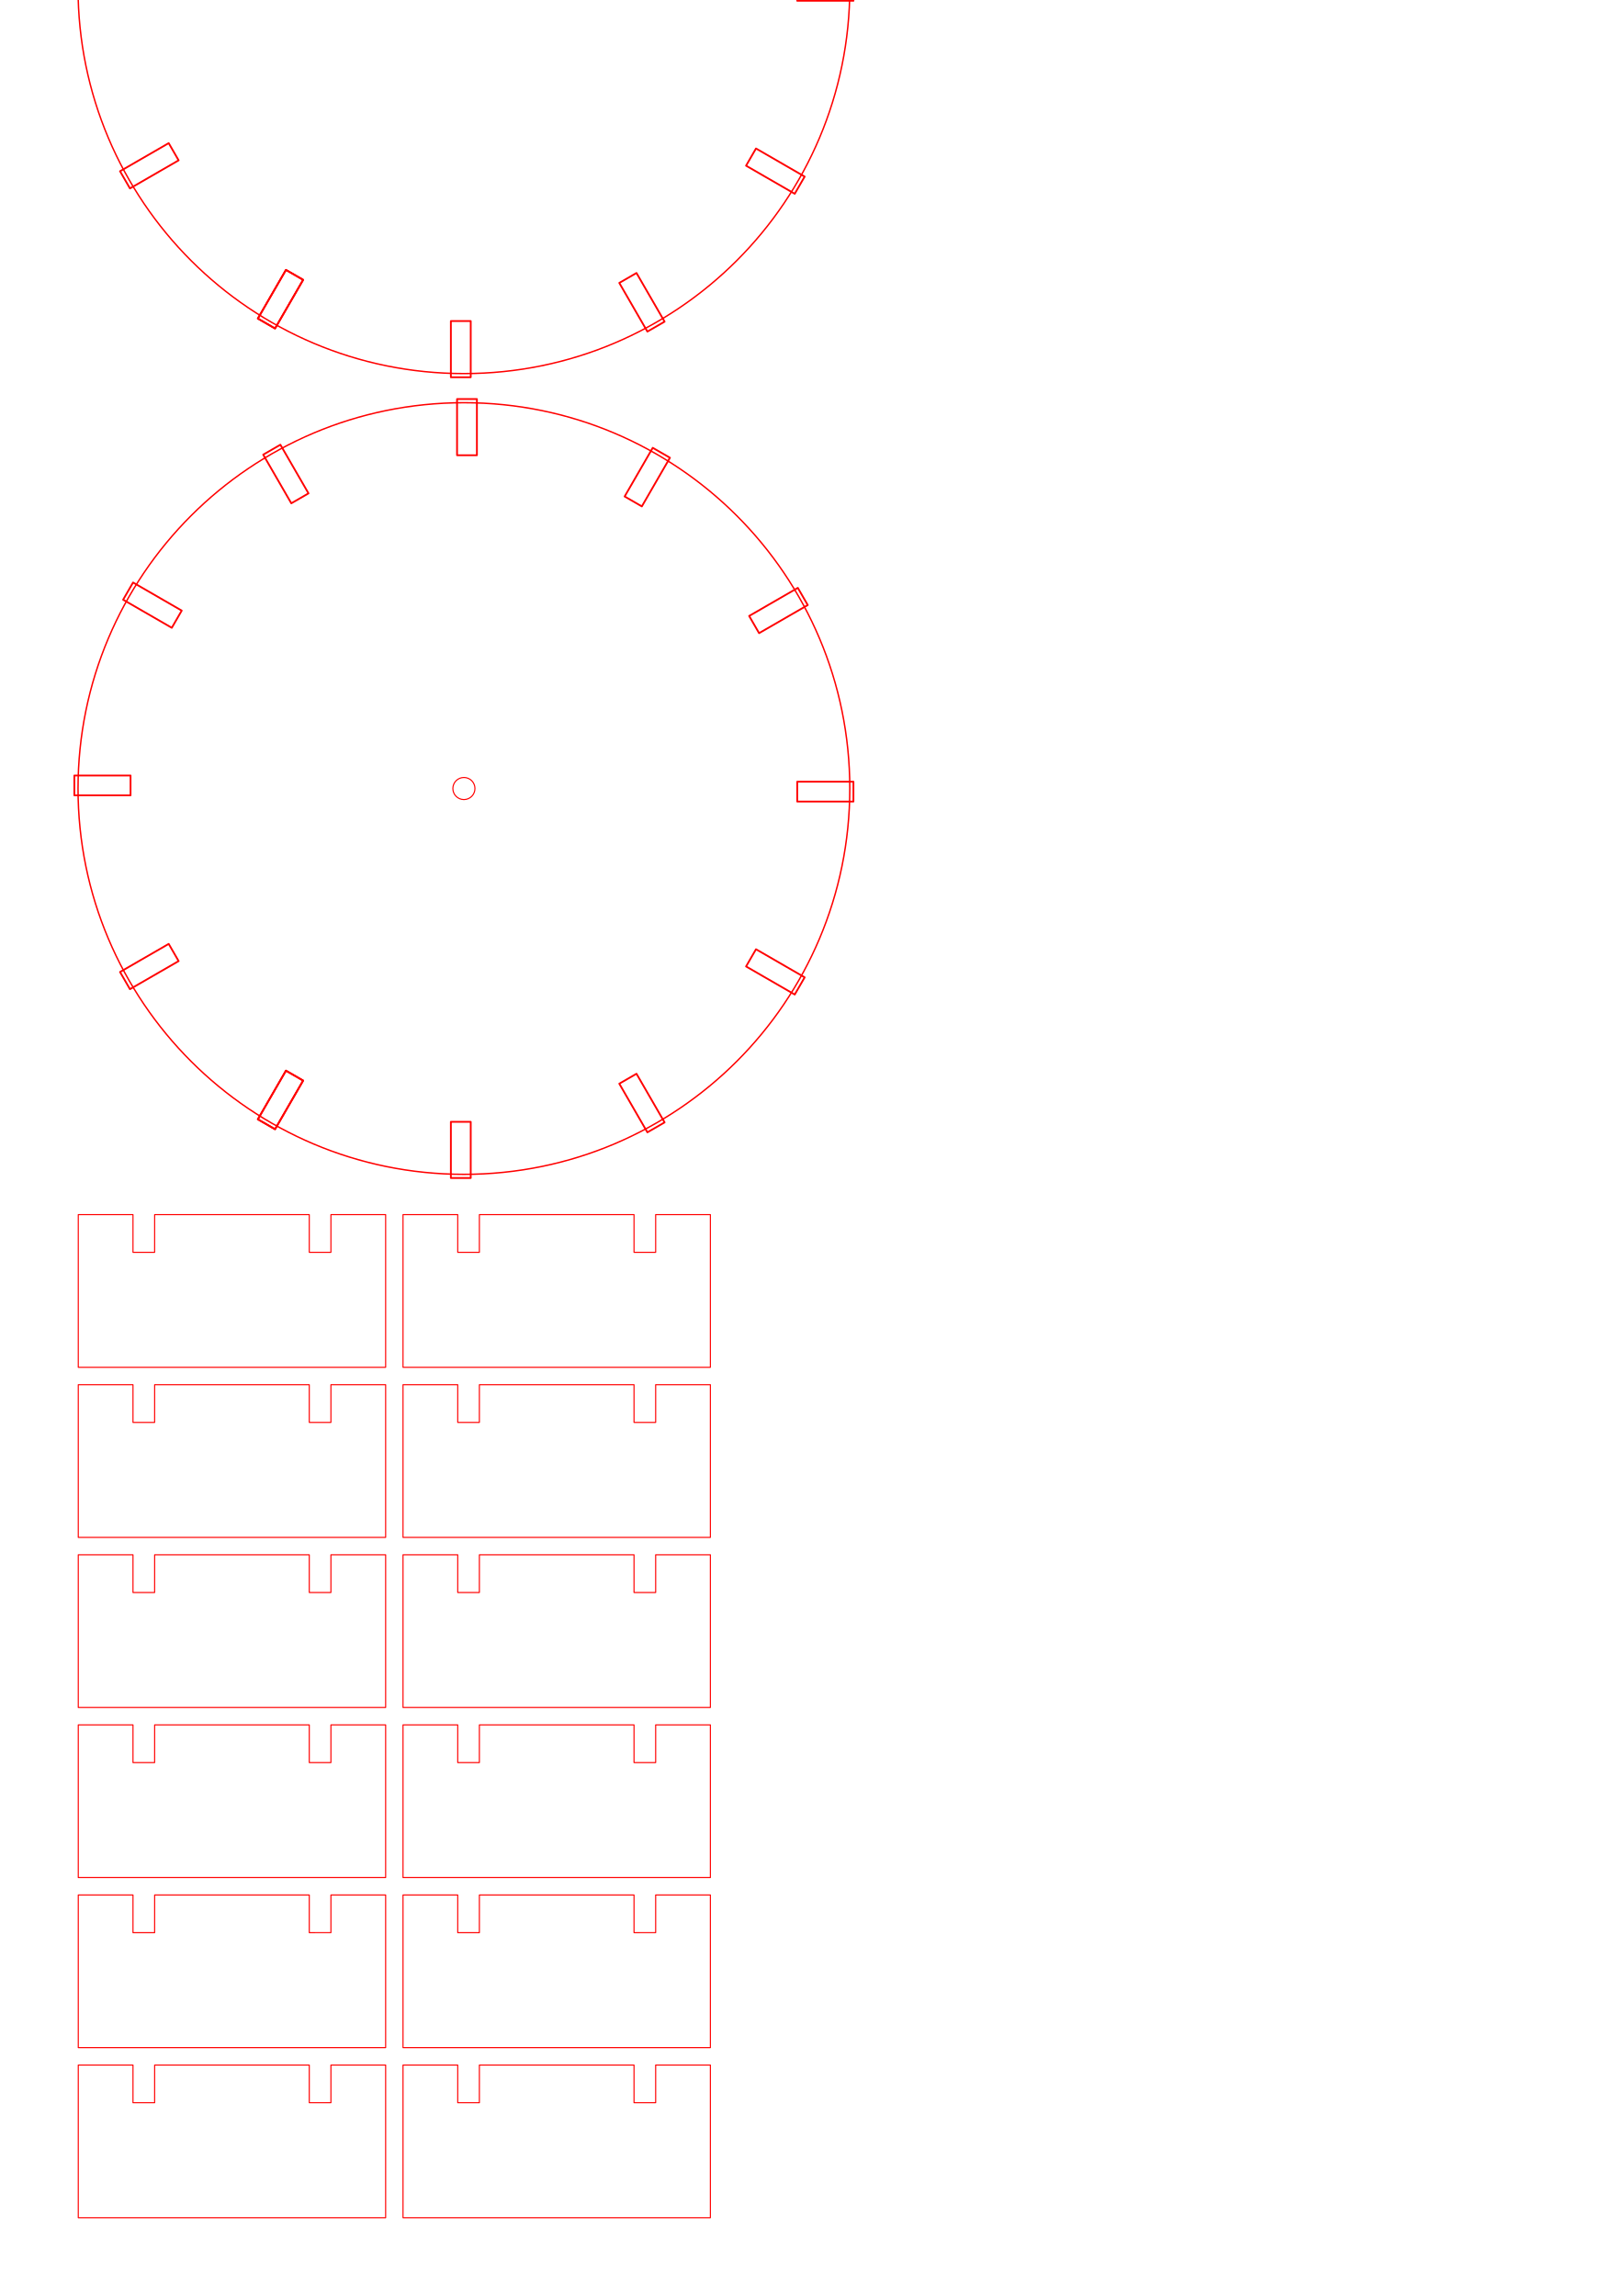
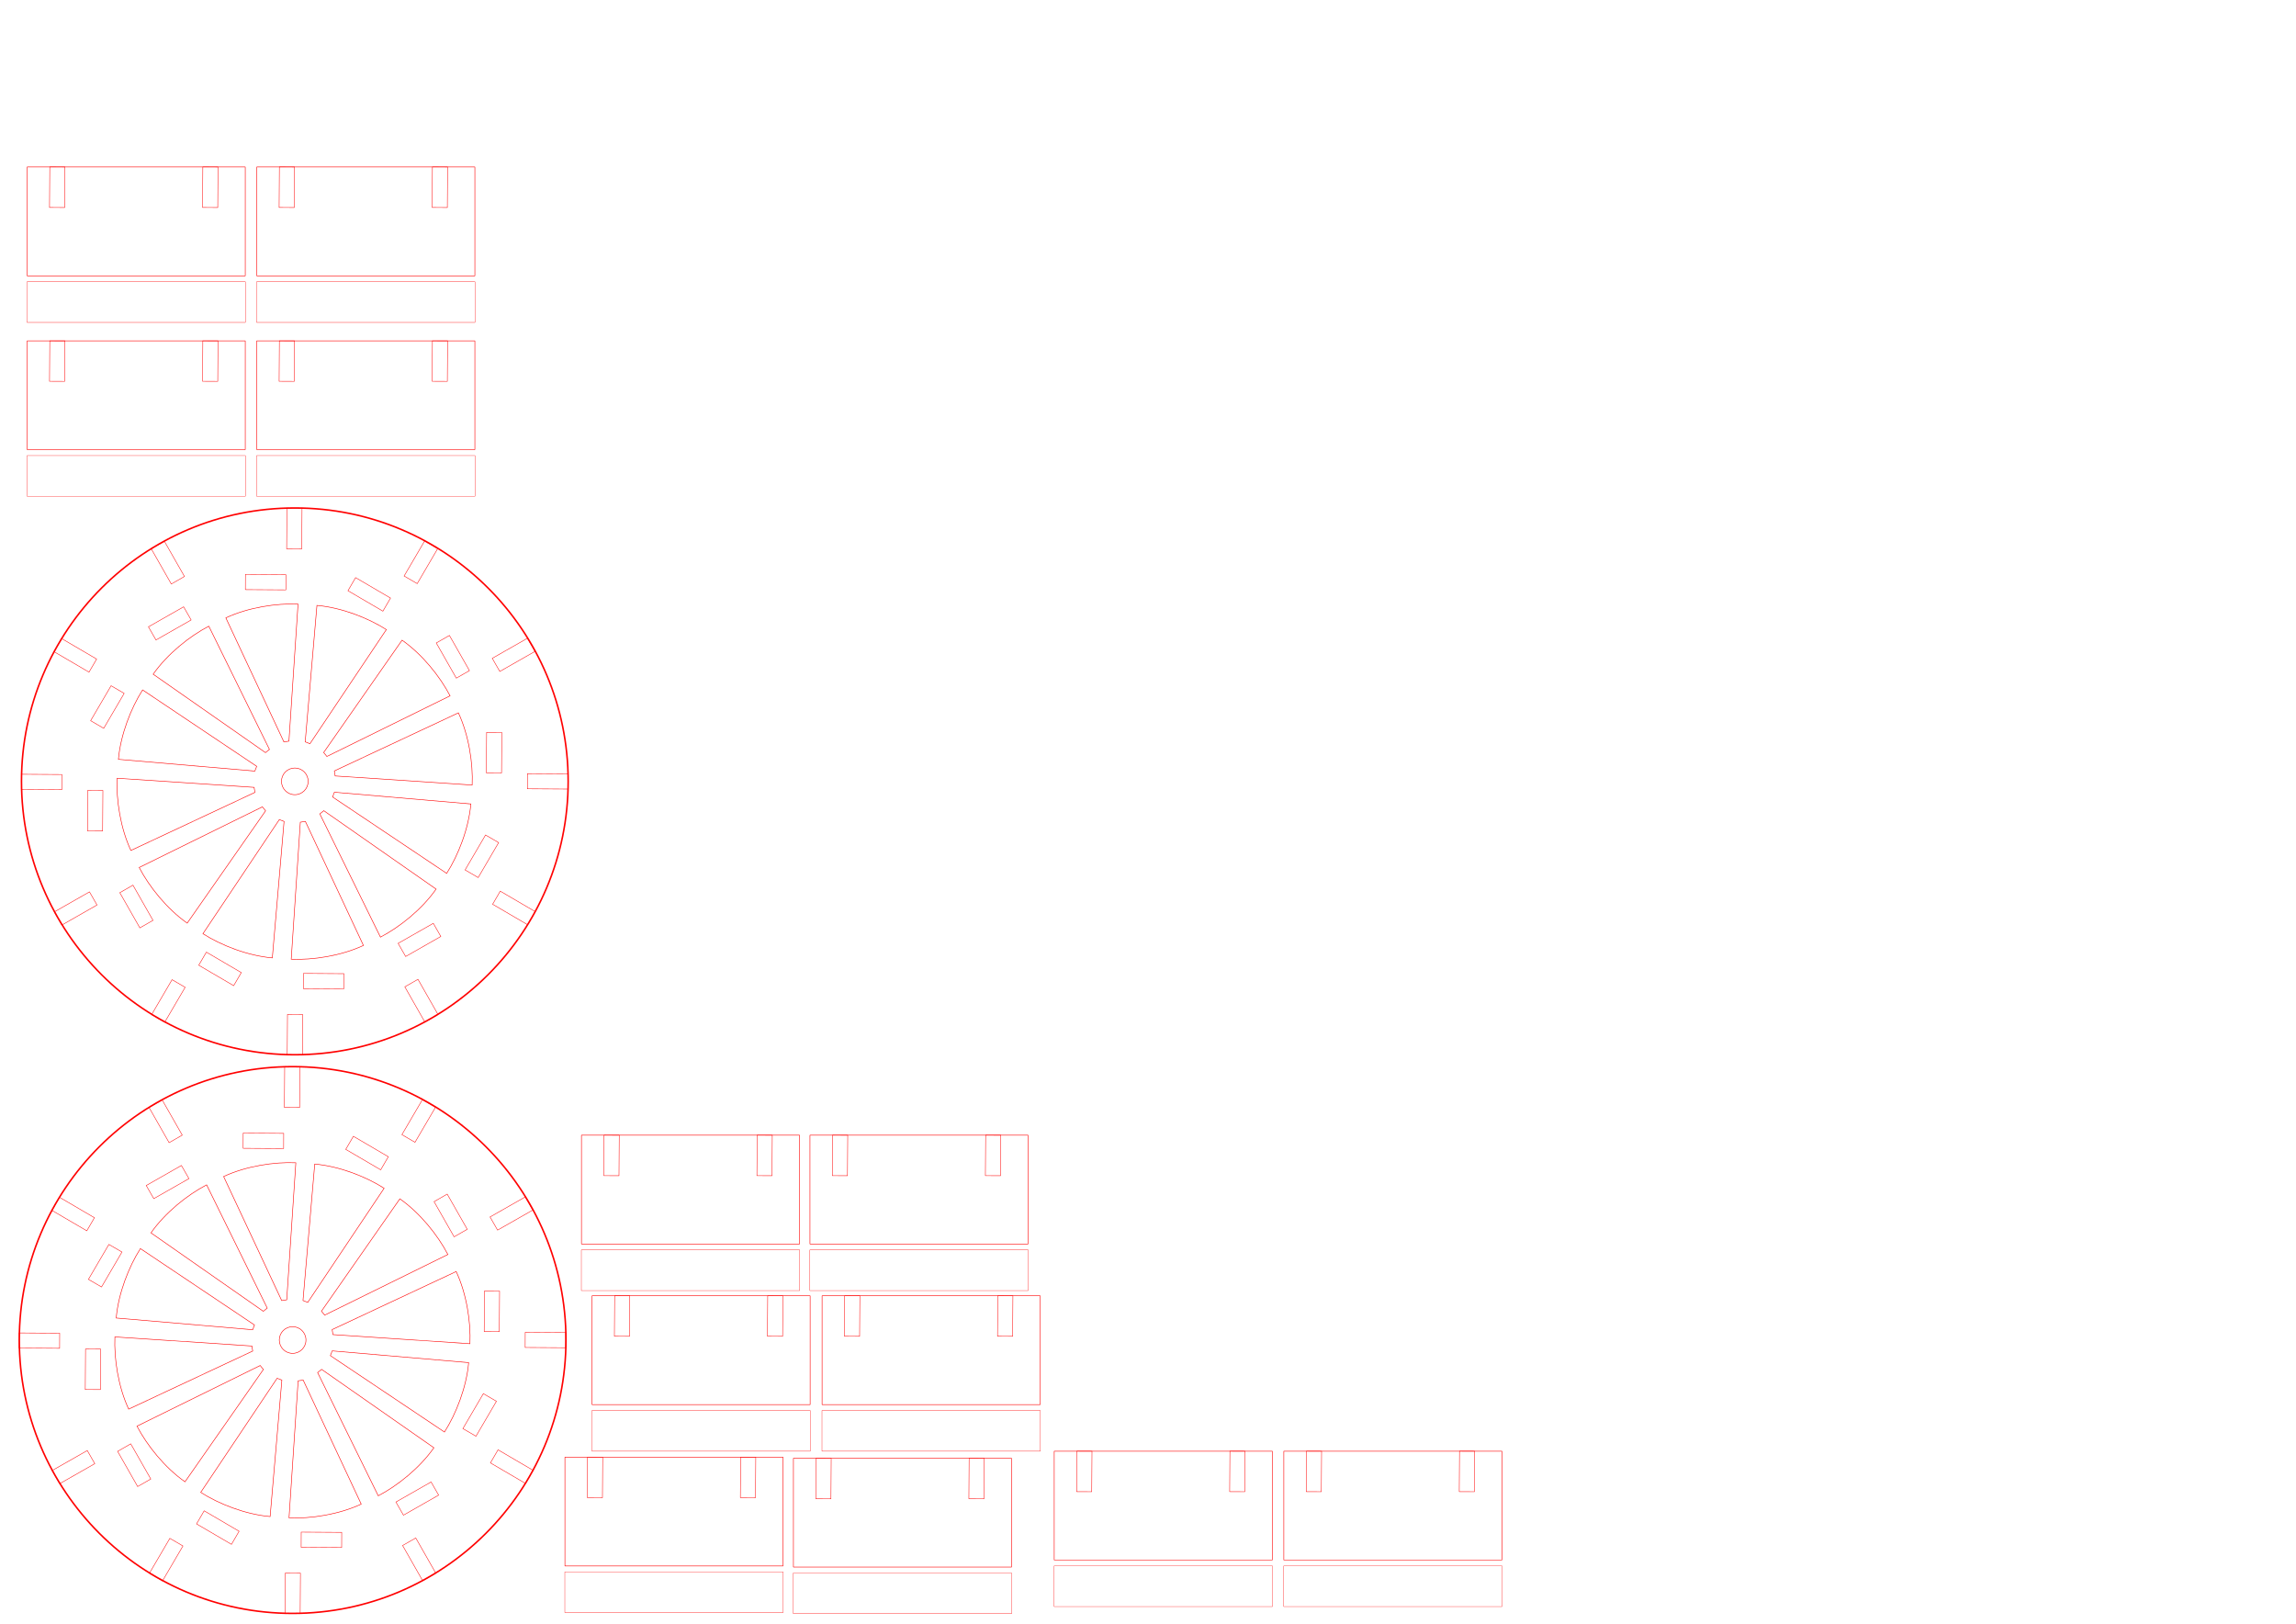
- <svg xmlns="http://www.w3.org/2000/svg" xmlns:xlink="http://www.w3.org/1999/xlink" width="210mm" height="297mm" viewBox="0 0 744.094 1052.362" id="svg2" version="1.1">
+ <svg xmlns="http://www.w3.org/2000/svg" xmlns:xlink="http://www.w3.org/1999/xlink" width="420mm" height="297mm" viewBox="0 0 1488.189 1052.362" id="svg2" version="1.1">
  <defs id="defs4" />
-   <g id="layer1" transform="translate(0,-1.6535434e-6)">
-     <path style="color:#000000;clip-rule:nonzero;display:inline;overflow:visible;visibility:visible;opacity:1;isolation:auto;mix-blend-mode:normal;color-interpolation:sRGB;color-interpolation-filters:linearRGB;solid-color:#000000;solid-opacity:1;fill:none;fill-opacity:1;fill-rule:evenodd;stroke:#ff0000;stroke-width:0.5;stroke-linecap:butt;stroke-linejoin:round;stroke-miterlimit:4;stroke-dasharray:none;stroke-dashoffset:0;stroke-opacity:1;color-rendering:auto;image-rendering:auto;shape-rendering:auto;text-rendering:auto;enable-background:accumulate" d="m 35.871,946.502 0,69.988 140.855,0 0,-69.988 -25.073,-0.003 0,17.279 -9.921,0.003 0,-17.279 -70.863,0 -0.007,17.279 -9.918,0 0,-17.279 z" id="rect3338" />
-     <use x="0" y="0" xlink:href="#rect3338" transform="translate(0,-77.95573)" id="use4362" width="100%" height="100%" />
-     <use x="0" y="0" xlink:href="#rect3338" transform="translate(0,-155.9115)" id="use4364" width="100%" height="100%" />
-     <use x="0" y="0" xlink:href="#rect3338" transform="translate(0,-233.8672)" id="use4366" width="100%" height="100%" />
-     <use x="0" y="0" xlink:href="#rect3338" transform="translate(0,-311.8229)" id="use4368" width="100%" height="100%" />
-     <use x="0" y="0" xlink:href="#rect3338" transform="translate(0,-389.7787)" id="use4370" width="100%" height="100%" />
-     <use x="0" y="0" xlink:href="#rect3338" transform="translate(148.8197,0)" id="use4372" width="100%" height="100%" />
-     <use x="0" y="0" xlink:href="#rect3338" transform="translate(148.8197,-77.95573)" id="use4374" width="100%" height="100%" />
-     <use x="0" y="0" xlink:href="#rect3338" transform="translate(148.8197,-155.9115)" id="use4376" width="100%" height="100%" />
-     <use x="0" y="0" xlink:href="#rect3338" transform="translate(148.8197,-233.8672)" id="use4378" width="100%" height="100%" />
-     <use x="0" y="0" xlink:href="#rect3338" transform="translate(148.8197,-311.8229)" id="use4380" width="100%" height="100%" />
-     <use x="0" y="0" xlink:href="#rect3338" transform="translate(148.8197,-389.7787)" id="use4382" width="100%" height="100%" />
-     <g id="g5095">
-       <circle r="176.838" cy="361.417" cx="212.598" id="path4411" style="color:#000000;clip-rule:nonzero;display:inline;overflow:visible;visibility:visible;opacity:1;isolation:auto;mix-blend-mode:normal;color-interpolation:sRGB;color-interpolation-filters:linearRGB;solid-color:#000000;solid-opacity:1;fill:none;fill-opacity:1;fill-rule:evenodd;stroke:#ff0000;stroke-width:0.655;stroke-linecap:butt;stroke-linejoin:round;stroke-miterlimit:4;stroke-dasharray:none;stroke-dashoffset:0;stroke-opacity:1;color-rendering:auto;image-rendering:auto;shape-rendering:auto;text-rendering:auto;enable-background:accumulate" />
-       <rect y="355.451" x="34.073" height="9.099" width="25.752" id="rect4413" style="color:#000000;clip-rule:nonzero;display:inline;overflow:visible;visibility:visible;opacity:1;isolation:auto;mix-blend-mode:normal;color-interpolation:sRGB;color-interpolation-filters:linearRGB;solid-color:#000000;solid-opacity:1;fill:none;fill-opacity:1;fill-rule:evenodd;stroke:#ff0000;stroke-width:0.823;stroke-linecap:butt;stroke-linejoin:round;stroke-miterlimit:4;stroke-dasharray:none;stroke-dashoffset:0;stroke-opacity:1;color-rendering:auto;image-rendering:auto;shape-rendering:auto;text-rendering:auto;enable-background:accumulate" />
-       <use height="100%" width="100%" transform="matrix(0.8660254,-0.5,0.5,0.8660254,-152.2273,154.7145)" id="use4689" xlink:href="#rect4413" y="0" x="0" />
-       <use height="100%" width="100%" transform="matrix(0.8660254,-0.5,0.5,0.8660254,-152.2273,154.7145)" id="use4691" xlink:href="#use4689" y="0" x="0" />
-       <use id="use4693" xlink:href="#use4691" y="0" x="0" width="100%" height="100%" />
-       <use height="100%" width="100%" transform="matrix(0,-1,1,0,-148.8299,574.0047)" id="use4695" xlink:href="#rect4413" y="0" x="0" />
-       <use height="100%" width="100%" transform="matrix(-0.5,-0.8660254,0.8660254,-0.5,5.884584,726.2321)" id="use4697" xlink:href="#rect4413" y="0" x="0" />
-       <use height="100%" width="100%" transform="matrix(-0.8660254,-0.5,0.5,-0.8660254,215.9849,780.7076)" id="use4699" xlink:href="#rect4413" y="0" x="0" />
-       <use height="100%" width="100%" transform="matrix(-1,0,0,-1,425.1749,722.8346)" id="use4701" xlink:href="#rect4413" y="0" x="0" />
-       <use height="100%" width="100%" transform="matrix(-0.8660254,0.5,-0.5,-0.8660254,577.4022,568.1202)" id="use4703" xlink:href="#rect4413" y="0" x="0" />
-       <use height="100%" width="100%" transform="matrix(-0.5,0.8660254,-0.8660254,-0.5,631.8777,358.0199)" id="use4705" xlink:href="#rect4413" y="0" x="0" />
-       <use height="100%" width="100%" transform="matrix(0,1,-1,0,574.0048,148.8299)" id="use4707" xlink:href="#rect4413" y="0" x="0" />
-       <use height="100%" width="100%" transform="matrix(0.5,0.8660254,-0.8660254,0.5,419.2903,-3.397443)" id="use4709" xlink:href="#rect4413" y="0" x="0" />
-       <use height="100%" width="100%" transform="matrix(0.8660254,0.5,-0.5,0.8660254,209.19,-57.87297)" id="use4711" xlink:href="#rect4413" y="0" x="0" />
-       <circle r="5.062" cy="361.417" cx="212.598" id="path4713" style="color:#000000;clip-rule:nonzero;display:inline;overflow:visible;visibility:visible;opacity:1;isolation:auto;mix-blend-mode:normal;color-interpolation:sRGB;color-interpolation-filters:linearRGB;solid-color:#000000;solid-opacity:1;fill:none;fill-opacity:1;fill-rule:evenodd;stroke:#ff0000;stroke-width:0.506;stroke-linecap:butt;stroke-linejoin:round;stroke-miterlimit:4;stroke-dasharray:none;stroke-dashoffset:0;stroke-opacity:1;color-rendering:auto;image-rendering:auto;shape-rendering:auto;text-rendering:auto;enable-background:accumulate" />
+   <g id="layer2" style="display:none">
+     <circle r="114.985" cy="520.866" cx="213.098" id="path4650" style="color:#000000;clip-rule:nonzero;display:inline;overflow:visible;visibility:visible;opacity:1;isolation:auto;mix-blend-mode:normal;color-interpolation:sRGB;color-interpolation-filters:linearRGB;solid-color:#000000;solid-opacity:1;fill:none;fill-opacity:1;fill-rule:evenodd;stroke:#0000ff;stroke-width:0.345;stroke-linecap:butt;stroke-linejoin:round;stroke-miterlimit:4;stroke-dasharray:none;stroke-dashoffset:0;stroke-opacity:1;color-rendering:auto;image-rendering:auto;shape-rendering:auto;text-rendering:auto;enable-background:accumulate" />
+     <ellipse ry="26.419" rx="26.419" cy="520.866" cx="213.098" id="path4648" style="color:#000000;clip-rule:nonzero;display:inline;overflow:visible;visibility:visible;opacity:1;isolation:auto;mix-blend-mode:normal;color-interpolation:sRGB;color-interpolation-filters:linearRGB;solid-color:#000000;solid-opacity:1;fill:none;fill-opacity:1;fill-rule:evenodd;stroke:#0000ff;stroke-width:0.319;stroke-linecap:butt;stroke-linejoin:round;stroke-miterlimit:4;stroke-dasharray:none;stroke-dashoffset:0;stroke-opacity:1;color-rendering:auto;image-rendering:auto;shape-rendering:auto;text-rendering:auto;enable-background:accumulate" />
+     <rect style="color:#000000;clip-rule:nonzero;display:inline;overflow:visible;visibility:visible;opacity:1;isolation:auto;mix-blend-mode:normal;color-interpolation:sRGB;color-interpolation-filters:linearRGB;solid-color:#000000;solid-opacity:1;fill:none;fill-opacity:1;fill-rule:evenodd;stroke:#0000ff;stroke-width:0.354;stroke-linecap:butt;stroke-linejoin:round;stroke-miterlimit:4;stroke-dasharray:none;stroke-dashoffset:0;stroke-opacity:1;color-rendering:auto;image-rendering:auto;shape-rendering:auto;text-rendering:auto;enable-background:accumulate" id="rect4174" width="176.881" height="9.72" x="246.727" y="500.955" transform="matrix(0.9978735,0.0651804,-0.0651804,0.9978735,0,0)" />
+     <rect transform="matrix(0.9999824,0.00594125,-0.00362907,0.9999934,0,0)" style="display:inline;fill:none;fill-rule:evenodd;stroke:#ff0000;stroke-width:0.3;stroke-linecap:butt;stroke-linejoin:miter;stroke-miterlimit:4;stroke-dasharray:none;stroke-opacity:1" id="use4245-6-6-7" width="26.238" height="9.818" x="3.969" y="1042.221" />
+   </g>
+   <g id="layer3" style="display:none">
+     <g transform="translate(0,-1.6535434e-6)" style="display:inline" id="g4353">
+       <circle cy="520.866" cx="213.098" id="path3340" style="fill:none;fill-rule:evenodd;stroke:#ff0000;stroke-width:1px;stroke-linecap:butt;stroke-linejoin:miter;stroke-opacity:1" r="177.165" />
+       <g transform="translate(-141.2323,0)" id="g4449">
+         <rect transform="matrix(-0.00594125,0.9999824,-0.9999934,-0.00362907,0,0)" style="fill:none;fill-rule:evenodd;stroke:#ff0000;stroke-width:0.3;stroke-linecap:butt;stroke-linejoin:miter;stroke-miterlimit:4;stroke-dasharray:none;stroke-opacity:1" id="use4421" width="26.238" height="9.818" x="487.388" y="-491.37" />
+         <path style="fill:none;fill-rule:evenodd;stroke:#ff0000;stroke-width:0.354;stroke-linecap:butt;stroke-linejoin:miter;stroke-miterlimit:4;stroke-dasharray:none;stroke-opacity:1" d="m 379.954,514.108 0.514,3.26 88.807,5.9 c 0.615,-14.002 -2.137,-32.215 -8.92,-46.797 z" id="path4555" />
+         <use height="100%" width="100%" transform="translate(504.9212,-526.3583)" id="use4273-5" xlink:href="#use4245-6-6-7" y="0" x="0" style="display:inline" />
+       </g>
+       <use x="0" y="0" xlink:href="#g4449" id="use4453" transform="matrix(0.8660254,-0.5,0.5,0.8660254,-231.9977,176.2963)" width="100%" height="100%" />
+       <use x="0" y="0" xlink:href="#g4449" id="use4453-5" transform="matrix(-0.8660254,0.5,-0.5,-0.8660254,657.9468,865.8272)" width="100%" height="100%" />
+       <use x="0" y="0" xlink:href="#g4449" id="use4453-3" transform="matrix(-0.8660254,-0.5,0.5,-0.8660254,136.885,1078.802)" width="100%" height="100%" />
+       <use x="0" y="0" xlink:href="#g4449" id="use4453-56" transform="matrix(-1,0,0,-1,425.9491,1042.123)" width="100%" height="100%" />
+       <use x="0" y="0" xlink:href="#g4449" id="use4453-2" transform="matrix(-0.5,-0.8660254,0.8660254,-0.5,-131.7909,966.034)" width="100%" height="100%" />
+       <use x="0" y="0" xlink:href="#g4449" id="use4453-9" transform="matrix(0,-1,1,0,-308.0872,734.0363)" width="100%" height="100%" />
+       <use x="0" y="0" xlink:href="#g4449" id="use4453-1" transform="matrix(0.5,-0.8660254,0.8660254,0.5,-344.7654,444.9722)" width="100%" height="100%" />
+       <use x="0" y="0" xlink:href="#g4449" id="use4453-5-2" transform="matrix(0.8660254,0.5,-0.5,0.8660254,289.0641,-36.67824)" width="100%" height="100%" />
+       <use x="0" y="0" xlink:href="#g4449" id="use4453-5-7" transform="matrix(0.5,0.8660254,-0.8660254,0.5,557.74,76.0895)" width="100%" height="100%" />
+       <use x="0" y="0" xlink:href="#g4449" id="use4453-5-0" transform="matrix(0,1,-1,0,734.0363,308.0872)" width="100%" height="100%" />
+       <use x="0" y="0" xlink:href="#g4449" id="use4453-5-9" transform="matrix(-0.5,0.8660254,-0.8660254,-0.5,770.7145,597.1512)" width="100%" height="100%" />
+       <ellipse ry="8.646" rx="8.646" cy="520.866" cx="213.098" id="path4177" style="color:#000000;clip-rule:nonzero;display:inline;overflow:visible;visibility:visible;opacity:1;isolation:auto;mix-blend-mode:normal;color-interpolation:sRGB;color-interpolation-filters:linearRGB;solid-color:#000000;solid-opacity:1;fill:none;fill-opacity:1;fill-rule:evenodd;stroke:#ff0000;stroke-width:0.354;stroke-linecap:butt;stroke-linejoin:round;stroke-miterlimit:4;stroke-dasharray:none;stroke-dashoffset:0;stroke-opacity:1;color-rendering:auto;image-rendering:auto;shape-rendering:auto;text-rendering:auto;enable-background:accumulate" />
    </g>
-     <g id="use4732" transform="translate(1.0902487e-6,-367.0233)">
-       <circle style="color:#000000;clip-rule:nonzero;display:inline;overflow:visible;visibility:visible;opacity:1;isolation:auto;mix-blend-mode:normal;color-interpolation:sRGB;color-interpolation-filters:linearRGB;solid-color:#000000;solid-opacity:1;fill:none;fill-opacity:1;fill-rule:evenodd;stroke:#ff0000;stroke-width:0.655;stroke-linecap:butt;stroke-linejoin:round;stroke-miterlimit:4;stroke-dasharray:none;stroke-dashoffset:0;stroke-opacity:1;color-rendering:auto;image-rendering:auto;shape-rendering:auto;text-rendering:auto;enable-background:accumulate" id="circle5050" cx="212.598" cy="361.417" r="176.838" />
-       <rect style="color:#000000;clip-rule:nonzero;display:inline;overflow:visible;visibility:visible;opacity:1;isolation:auto;mix-blend-mode:normal;color-interpolation:sRGB;color-interpolation-filters:linearRGB;solid-color:#000000;solid-opacity:1;fill:none;fill-opacity:1;fill-rule:evenodd;stroke:#ff0000;stroke-width:0.691;stroke-linecap:butt;stroke-linejoin:round;stroke-miterlimit:4;stroke-dasharray:none;stroke-dashoffset:0;stroke-opacity:1;color-rendering:auto;image-rendering:auto;shape-rendering:auto;text-rendering:auto;enable-background:accumulate" id="rect5052" width="25.883" height="6.395" x="34.007" y="358.22" />
-       <use x="0" y="0" xlink:href="#rect4413" id="use5054" transform="matrix(0.8660254,-0.5,0.5,0.8660254,-152.2273,154.7145)" width="100%" height="100%" />
-       <use x="0" y="0" xlink:href="#use4689" id="use5056" transform="matrix(0.8660254,-0.5,0.5,0.8660254,-152.2273,154.7145)" width="100%" height="100%" />
-       <use height="100%" width="100%" x="0" y="0" xlink:href="#use4691" id="use5058" />
-       <use x="0" y="0" xlink:href="#rect4413" id="use5060" transform="matrix(0,-1,1,0,-148.8299,574.0047)" width="100%" height="100%" />
-       <use x="0" y="0" xlink:href="#rect4413" id="use5062" transform="matrix(-0.5,-0.8660254,0.8660254,-0.5,5.884584,726.2321)" width="100%" height="100%" />
-       <use x="0" y="0" xlink:href="#rect4413" id="use5064" transform="matrix(-0.8660254,-0.5,0.5,-0.8660254,215.9849,780.7076)" width="100%" height="100%" />
-       <use x="0" y="0" xlink:href="#rect4413" id="use5066" transform="matrix(-1,0,0,-1,425.1749,722.8346)" width="100%" height="100%" />
-       <use x="0" y="0" xlink:href="#rect4413" id="use5068" transform="matrix(-0.8660254,0.5,-0.5,-0.8660254,577.4022,568.1202)" width="100%" height="100%" />
-       <use x="0" y="0" xlink:href="#rect4413" id="use5070" transform="matrix(-0.5,0.8660254,-0.8660254,-0.5,631.8777,358.0199)" width="100%" height="100%" />
-       <use x="0" y="0" xlink:href="#rect4413" id="use5072" transform="matrix(0,1,-1,0,574.0048,148.8299)" width="100%" height="100%" />
-       <use x="0" y="0" xlink:href="#rect4413" id="use5074" transform="matrix(0.5,0.8660254,-0.8660254,0.5,419.2903,-3.397443)" width="100%" height="100%" />
-       <use x="0" y="0" xlink:href="#rect4413" id="use5076" transform="matrix(0.8660254,0.5,-0.5,0.8660254,209.19,-57.87297)" width="100%" height="100%" />
-       <circle style="color:#000000;clip-rule:nonzero;display:inline;overflow:visible;visibility:visible;opacity:1;isolation:auto;mix-blend-mode:normal;color-interpolation:sRGB;color-interpolation-filters:linearRGB;solid-color:#000000;solid-opacity:1;fill:none;fill-opacity:1;fill-rule:evenodd;stroke:#ff0000;stroke-width:0.506;stroke-linecap:butt;stroke-linejoin:round;stroke-miterlimit:4;stroke-dasharray:none;stroke-dashoffset:0;stroke-opacity:1;color-rendering:auto;image-rendering:auto;shape-rendering:auto;text-rendering:auto;enable-background:accumulate" id="circle5078" cx="212.598" cy="361.417" r="5.062" />
+     <g id="g4527">
+       <use height="100%" width="100%" transform="matrix(0,-1,1,0,-988.937,981.4961)" id="use4492" xlink:href="#use4245-6-6-7" y="0" x="0" style="display:inline" />
+       <rect y="910.806" x="35.61" height="70.513" width="141.379" id="rect4495" style="color:#000000;clip-rule:nonzero;display:inline;overflow:visible;visibility:visible;opacity:1;isolation:auto;mix-blend-mode:normal;color-interpolation:sRGB;color-interpolation-filters:linearRGB;solid-color:#000000;solid-opacity:1;fill:none;fill-opacity:1;fill-rule:evenodd;stroke:#ff0000;stroke-width:0.353;stroke-linecap:butt;stroke-linejoin:round;stroke-miterlimit:4;stroke-dasharray:none;stroke-dashoffset:0;stroke-opacity:1;color-rendering:auto;image-rendering:auto;shape-rendering:auto;text-rendering:auto;enable-background:accumulate" />
+       <use height="100%" width="100%" transform="matrix(0,-1,1,0,-889.7244,981.4961)" id="use4492-5" xlink:href="#use4245-6-6-7" y="0" x="0" style="display:inline" />
+       <rect y="880.62" x="35.541" height="26.359" width="141.516" id="rect4495-6" style="color:#000000;clip-rule:nonzero;display:inline;overflow:visible;visibility:visible;opacity:1;isolation:auto;mix-blend-mode:normal;color-interpolation:sRGB;color-interpolation-filters:linearRGB;solid-color:#000000;solid-opacity:1;fill:none;fill-opacity:1;fill-rule:evenodd;stroke:#ff0000;stroke-width:0.216;stroke-linecap:butt;stroke-linejoin:round;stroke-miterlimit:4;stroke-dasharray:none;stroke-dashoffset:0;stroke-opacity:1;color-rendering:auto;image-rendering:auto;shape-rendering:auto;text-rendering:auto;enable-background:accumulate" />
    </g>
  </g>
+   <g id="layer1" transform="translate(0,-1.6535434e-6)" style="display:inline">
+     <use x="0" y="0" xlink:href="#g4353" id="use4386" transform="translate(-23.43083,347.5427)" width="100%" height="100%" />
+     <use style="display:inline" x="0" y="0" xlink:href="#g4353" id="use4386-3" transform="translate(-22.00225,-14.50451)" width="100%" height="100%" />
+     <use style="display:inline" x="0" y="0" xlink:href="#g4527" id="use4544" width="100%" height="100%" transform="matrix(-1,0,0,-1,194.5868,1089.564)" />
+     <use style="display:inline" x="0" y="0" xlink:href="#g4527" id="use4544-2" width="100%" height="100%" transform="matrix(-1,0,0,-1,343.4057,1089.564)" />
+     <use style="display:inline" x="0" y="0" xlink:href="#g4527" id="use4544-9" width="100%" height="100%" transform="matrix(-1,0,0,-1,194.5868,1202.208)" />
+     <use style="display:inline" x="0" y="0" xlink:href="#g4527" id="use4544-2-1" width="100%" height="100%" transform="matrix(-1,0,0,-1,343.4057,1202.208)" />
+     <use style="display:inline" x="0" y="0" xlink:href="#g4527" id="use4544-9-9" width="100%" height="100%" transform="matrix(-1,0,0,-1,553.8725,1716.995)" />
+     <use style="display:inline" x="0" y="0" xlink:href="#g4527" id="use4544-2-1-3" width="100%" height="100%" transform="matrix(-1,0,0,-1,701.9771,1716.995)" />
+     <use style="display:inline" x="0" y="0" xlink:href="#g4527" id="use4544-9-6" width="100%" height="100%" transform="matrix(-1,0,0,-1,860.3011,1921.782)" />
+     <use style="display:inline" x="0" y="0" xlink:href="#g4527" id="use4544-2-1-0" width="100%" height="100%" transform="matrix(-1,0,0,-1,1009.12,1921.782)" />
+     <use style="display:inline" x="0" y="0" xlink:href="#g4527" id="use4544-9-62" width="100%" height="100%" transform="matrix(-1,0,0,-1,560.7195,1821.078)" />
+     <use style="display:inline" x="0" y="0" xlink:href="#g4527" id="use4544-2-1-6" width="100%" height="100%" transform="matrix(-1,0,0,-1,709.8343,1821.078)" />
+     <use style="display:inline" x="0" y="0" xlink:href="#g4527" id="use4544-9-1" width="100%" height="100%" transform="matrix(-1,0,0,-1,543.1582,1925.641)" />
+     <use style="display:inline" x="0" y="0" xlink:href="#g4527" id="use4544-2-1-8" width="100%" height="100%" transform="matrix(-1,0,0,-1,691.2629,1926.355)" />
+   </g>
</svg>
